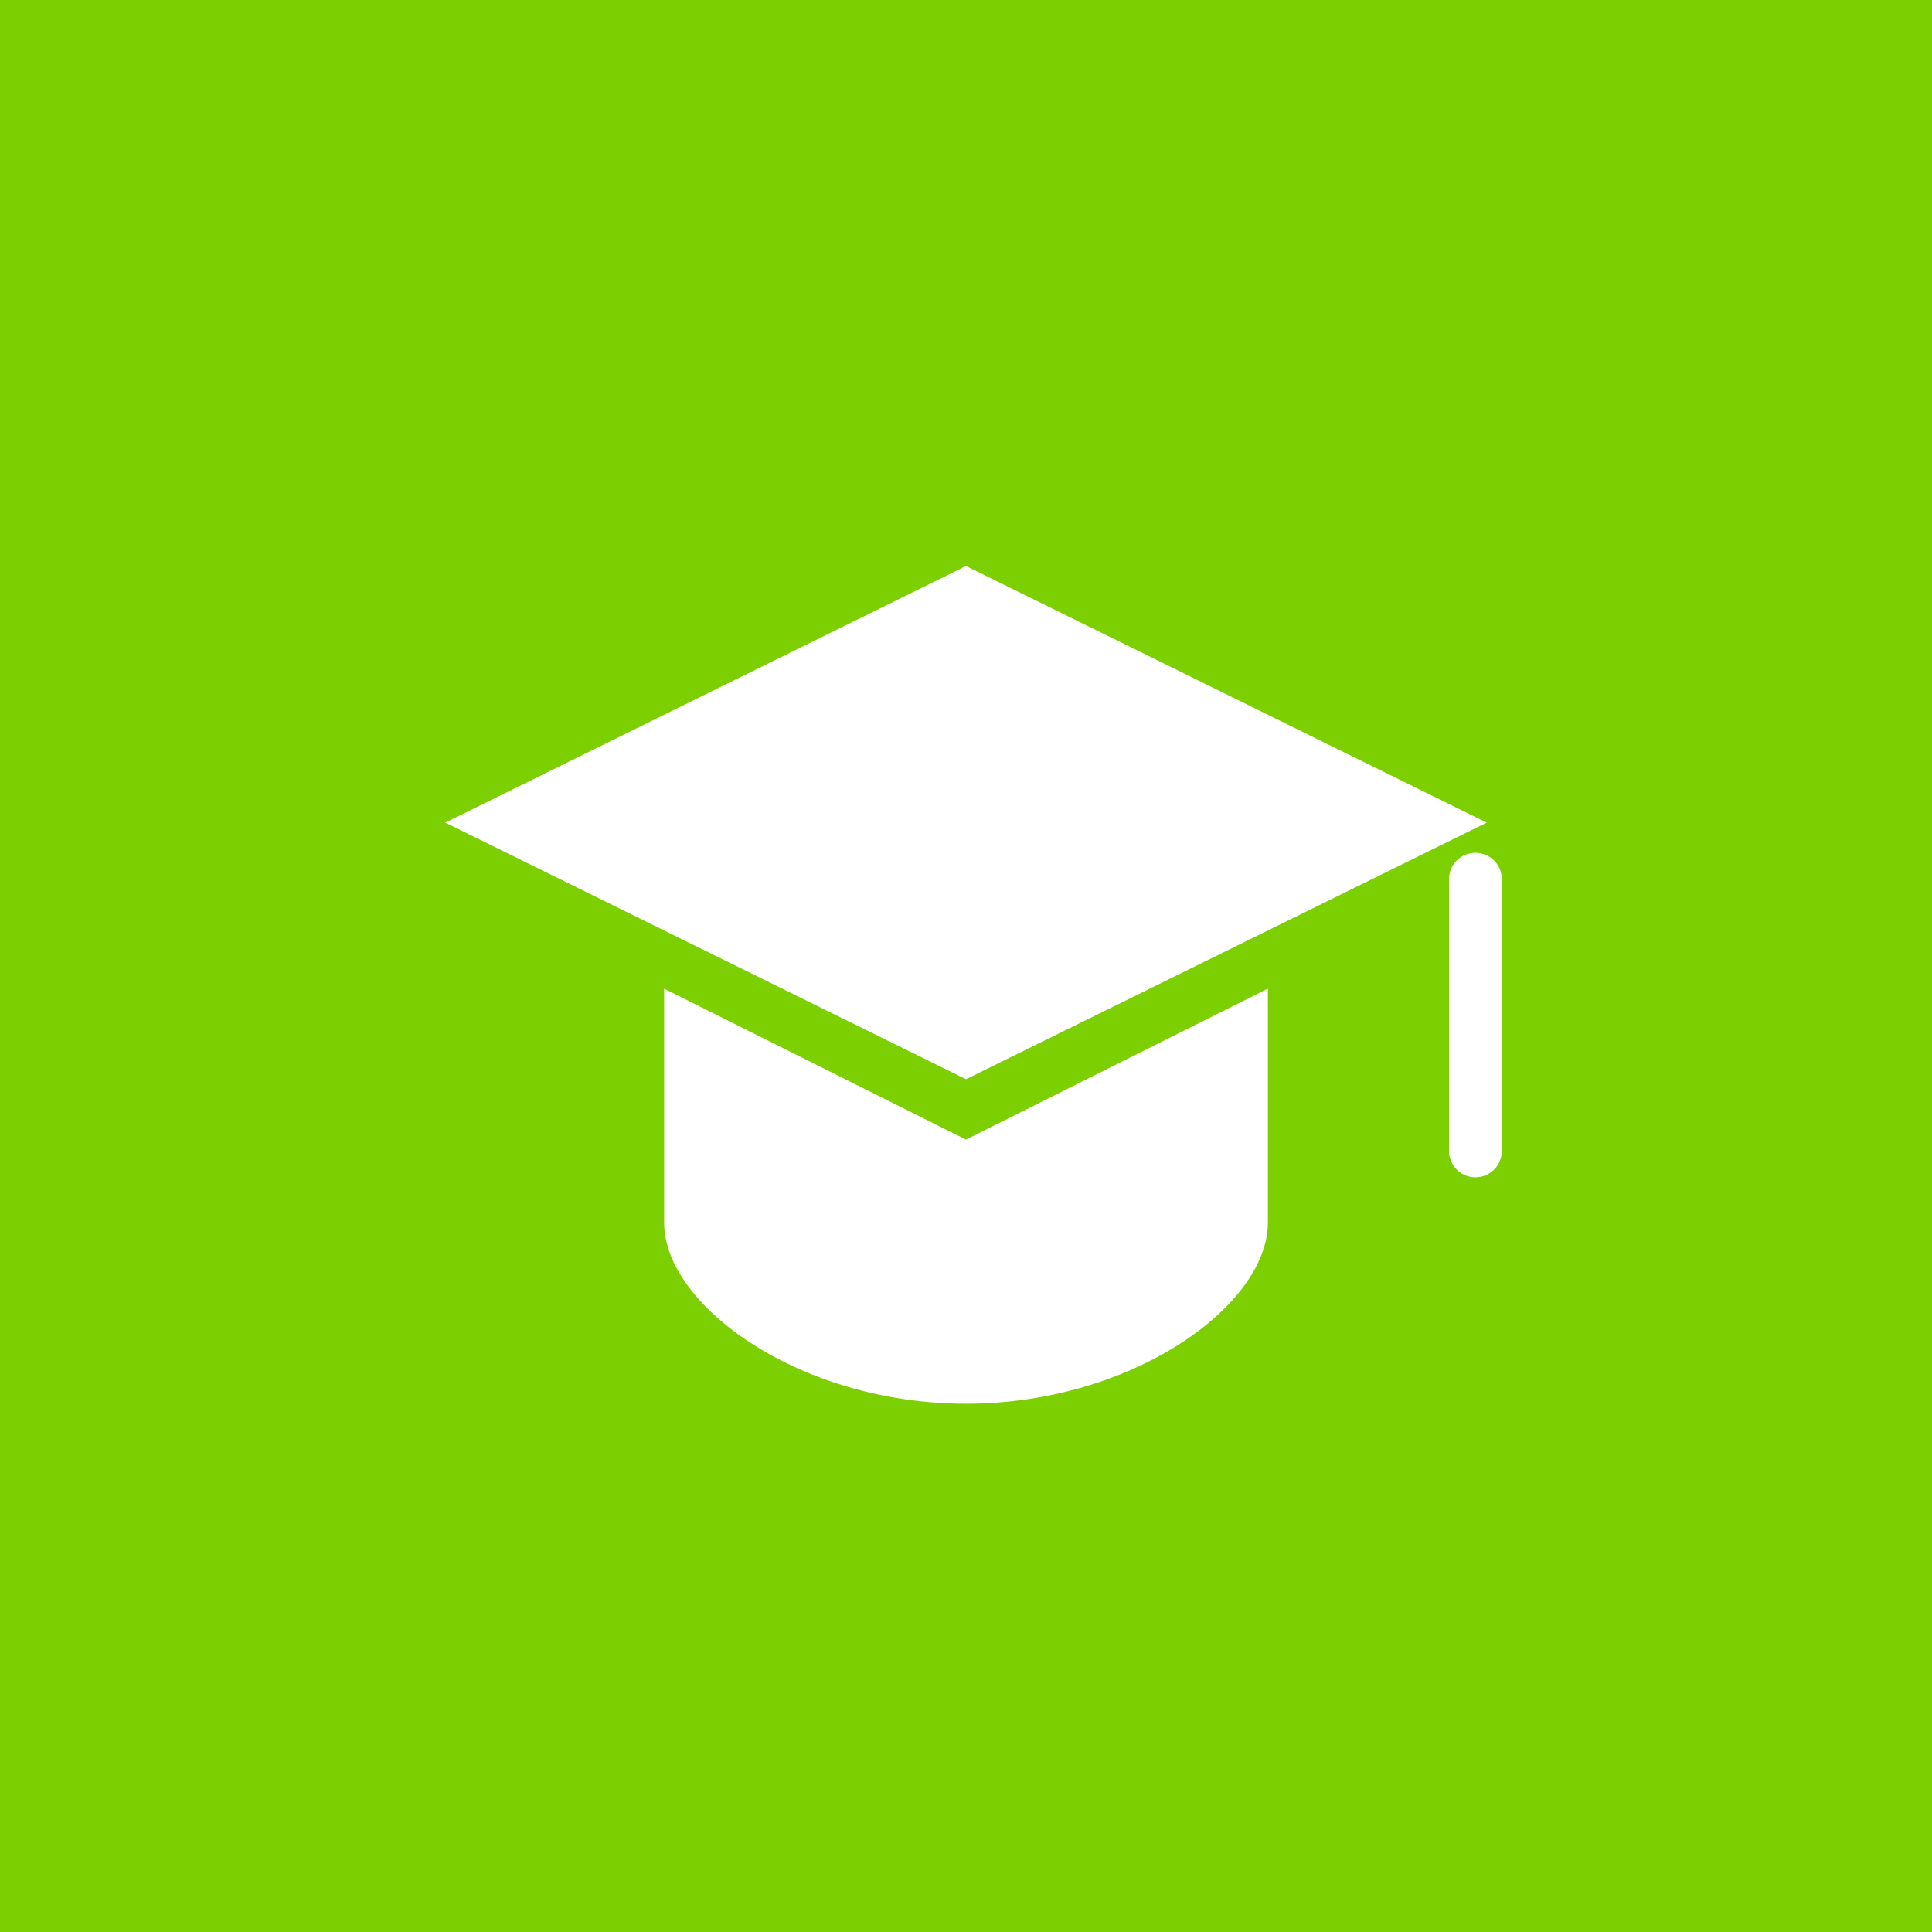
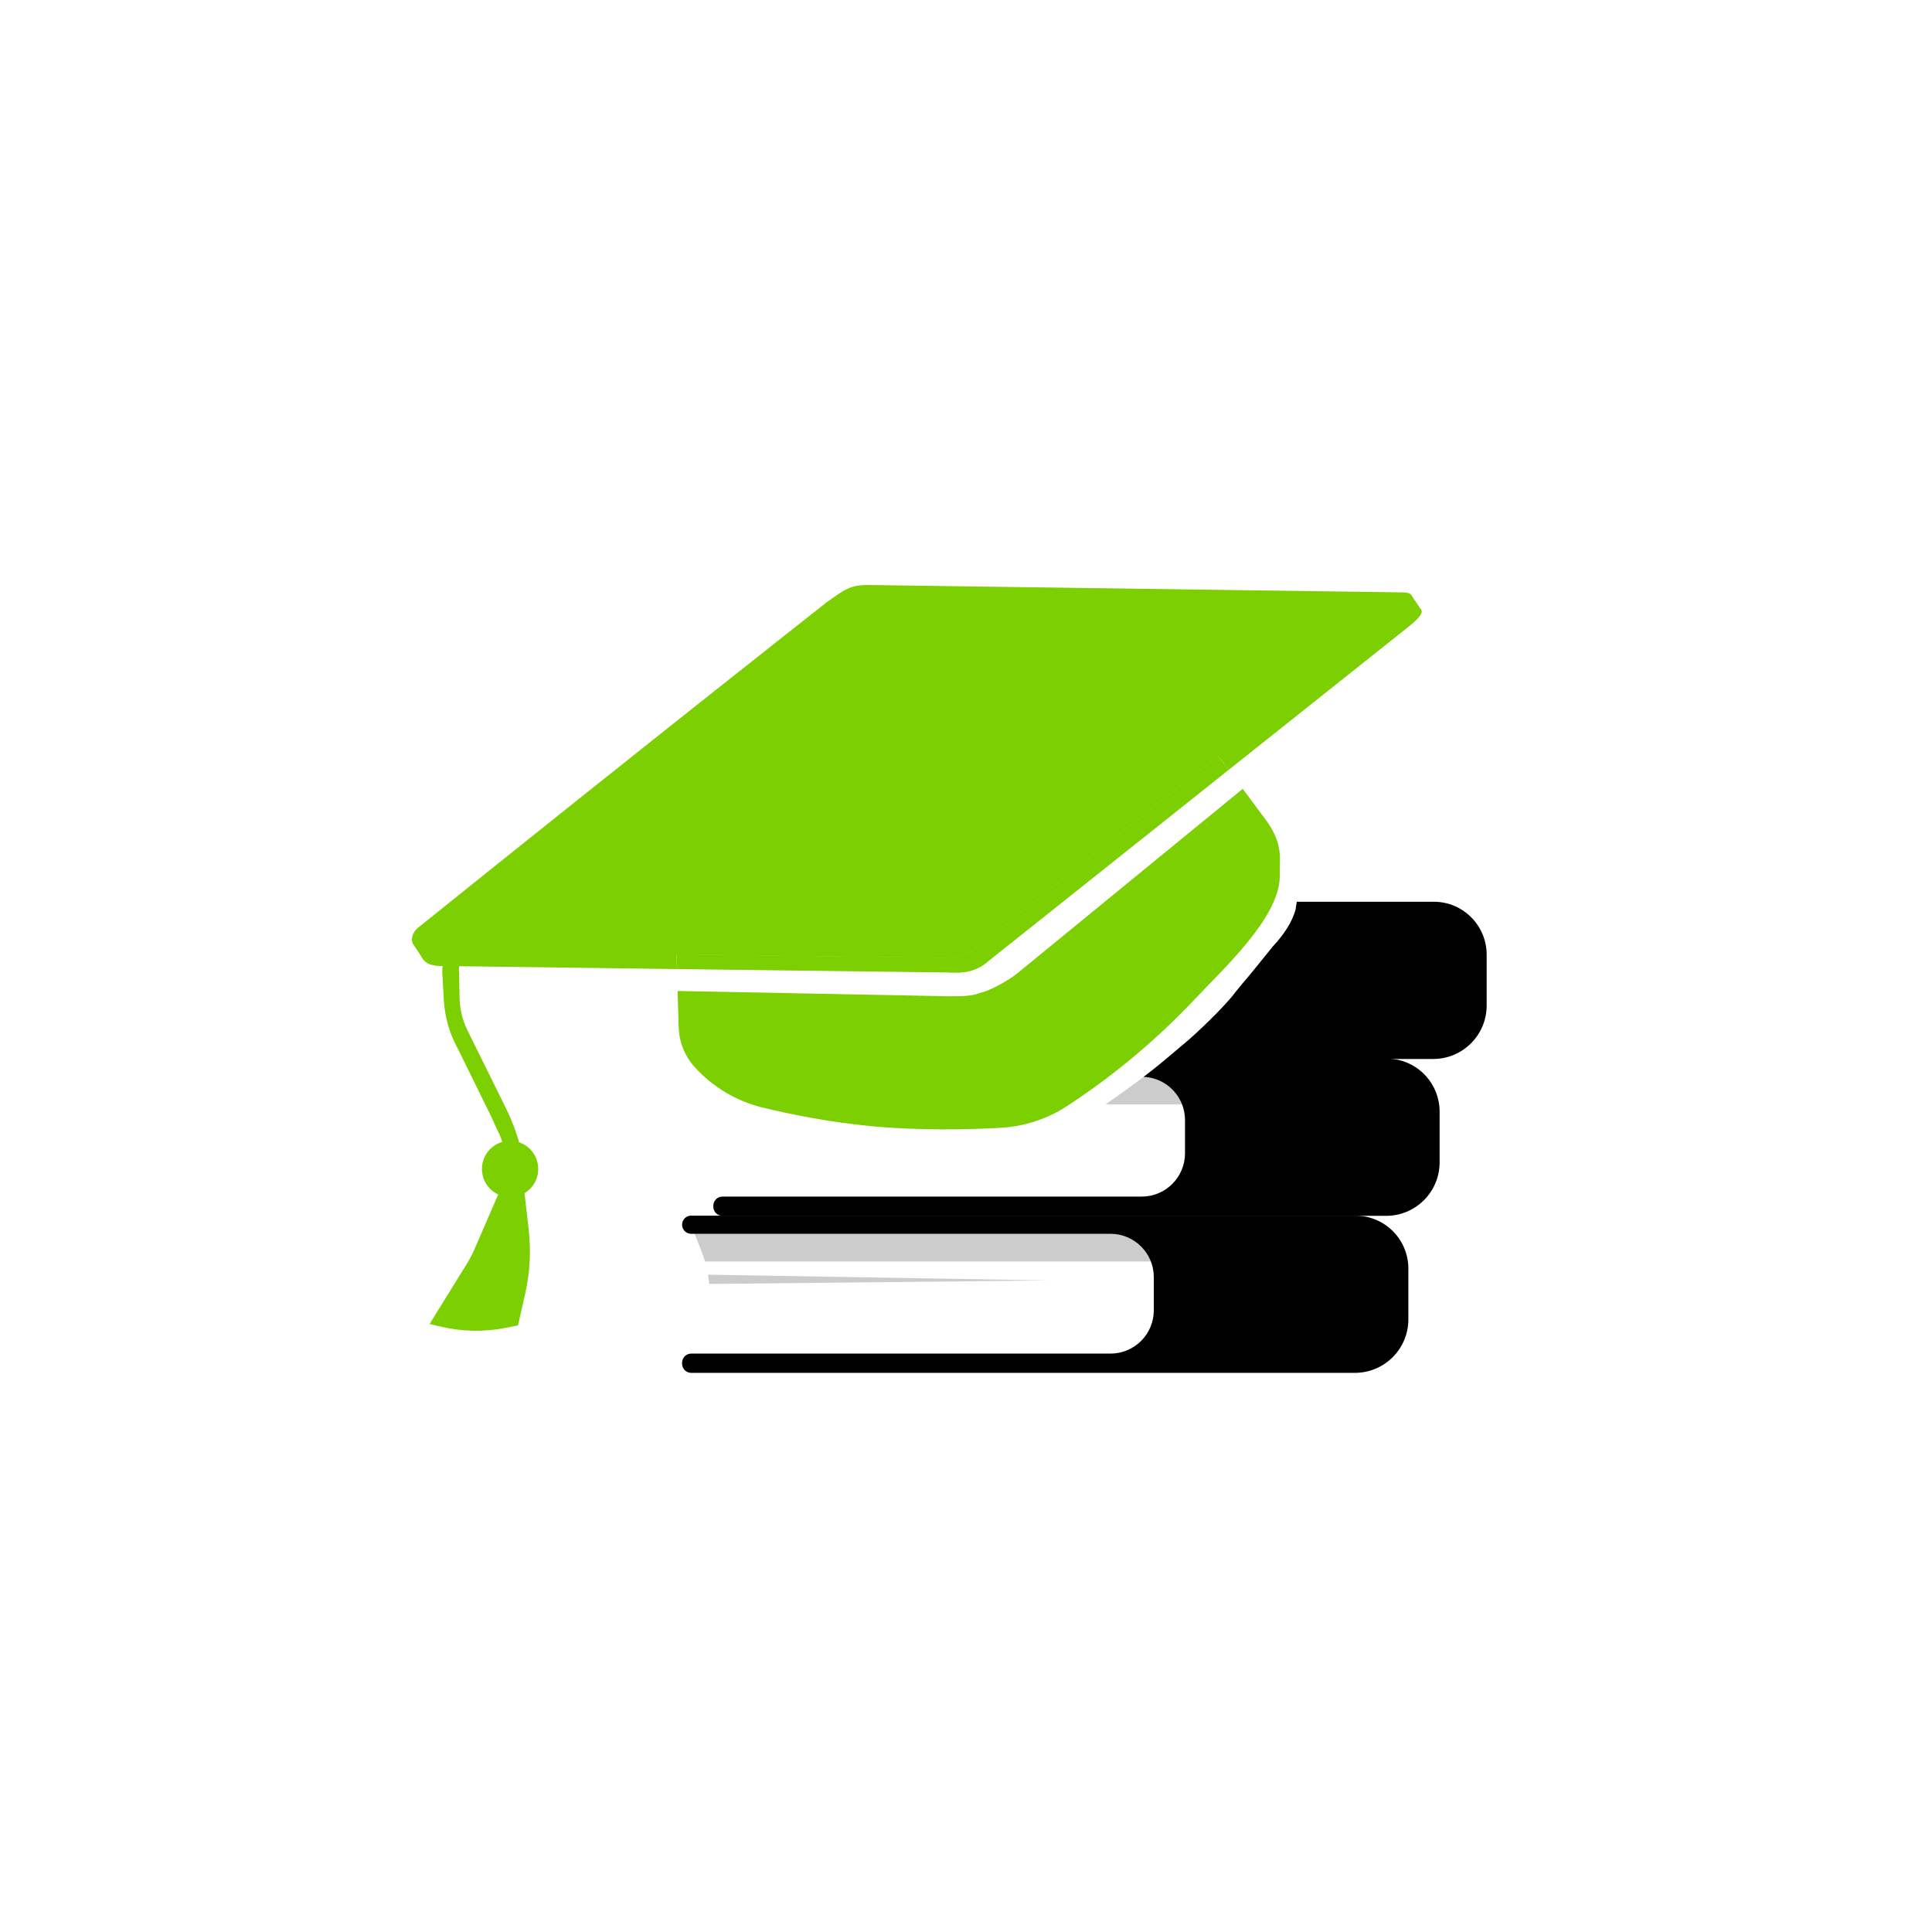
<svg xmlns="http://www.w3.org/2000/svg" viewBox="0 0 512 512">
-   <rect width="512" height="512" fill="#7ccf00" />
-   <path d="M256 150 118 218l138 68 138-68z" fill="#fff" />
-   <path d="M176 262v62c0 22 36 48 80 48s80-26 80-48v-62l-80 40z" fill="#fff" />
-   <rect x="384" y="226" width="14" height="86" rx="7" fill="#fff" />
+   <defs>
+     <style>
+       .cls-1 {
+         fill: #7ccf00;
+       }
+ 
+       .cls-2 {
+         fill: #fff;
+       }
+ 
+       .cls-3 {
+         fill: none;
+       }
+ 
+       .cls-4 {
+         fill: #ccc;
+       }
+     </style>
+   </defs>
+   <g id="Calque_7" data-name="Calque 7">
+     <rect class="cls-2" width="512" height="512" />
+   </g>
+   <g id="Calque_6" data-name="Calque 6">
+     <path class="cls-2" d="M308.32,325.23v36h-125.29l2.86-7.69.35-.93c.22-.58.41-1.16.59-1.75.45-1.5.78-3.03.98-4.57.13-.97.21-1.94.23-2.91.03-1.04.01-2.08-.08-3.12-.06-.82-.16-1.64-.31-2.46-.19-1.18-.46-2.35-.81-3.5-.21-.74-.46-1.47-.74-2.19l-2.68-6.88h124.9Z" />
+     <path class="cls-4" d="M308.32,325.23h-124.9l2.68,6.88c.28.72.53,1.45.74,2.19h121.48v-9.07Z" />
+     <path d="M183.17,322.16h176.03c7.75,0,14.03,6.28,14.03,14.03v13.46c0,7.83-6.35,14.17-14.17,14.17h-175.89c-1.33,0-2.41-1.08-2.41-2.41v-.28c0-1.33,1.08-2.41,2.41-2.41h111.12c6.34,0,11.48-5.14,11.48-11.48v-8.79c0-6.34-5.14-11.48-11.48-11.48h-111.12c-1.33,0-2.41-1.08-2.41-2.41h0c0-1.33,1.08-2.41,2.41-2.41Z" />
+     <polygon class="cls-4" points="187.65 337.8 277.69 339.33 187.96 340.26 187.65 337.8" />
+     <path class="cls-2" d="M316.59,283.62v36h-125.29l.93-2.51,1.93-5.18.35-.93c.22-.58.41-1.16.59-1.75.45-1.5.78-3.03.98-4.57.13-.97.21-1.94.23-2.91.02-.65.02-1.31-.01-1.97,1.79.76,3.36,1.3,4.48,1.51l26.34,1.62c7.38.81,14.8,1.09,22.21.85l22.89-.75c4.05-.01,8-1.28,11.31-3.63l2.36-1.68h.01l7.08-5.03,5.12-3.64c1.68-1.19,3.34-2.42,4.97-3.67.76-.58,1.52-1.16,2.27-1.76h11.25Z" />
+     <path class="cls-4" d="M316.59,283.62v9.07h-23.61l5.12-3.64c1.68-1.19,3.34-2.42,4.97-3.67.76-.58,1.52-1.16,2.27-1.76h11.25Z" />
+     <path d="M381.51,294.58v13.46c0,7.83-6.34,14.17-14.17,14.17h-175.89c-1.33,0-2.41-1.07-2.41-2.41v-.28c0-1.33,1.08-2.41,2.41-2.41h111.11c6.34,0,11.48-5.14,11.48-11.48v-8.79c0-1.46-.27-2.86-.77-4.15-1.61-4.14-5.54-7.12-10.2-7.31.76-.58,1.52-1.16,2.27-1.76,1.23-.97,2.45-1.97,3.66-2.98.04-.03.08-.06.12-.1h58.36c.56,0,1.12.03,1.67.1,6.96.82,12.36,6.75,12.36,13.94Z" />
+     <path class="cls-2" d="M329.07,260.87v17.17h-17.03c.94-.82,16.19-16.19,17.03-17.17Z" />
+     <path d="M393.98,253v13.47c0,7.82-6.34,14.17-14.17,14.17h-70.81s.08-.06.12-.1c.98-.82,5.92-5,5.92-5,5.76-5.11,10.02-9.71,11.47-11.48,0,0,1.72-2.21,2.56-3.19,1.19-1.38,2.36-2.78,3.51-4.2l4.77-5.9c2.89-3.04,5.24-6.68,6.01-9.84l.3-1.96h36.29c7.75,0,14.03,6.28,14.03,14.03Z" />
+     <path class="cls-3" d="M312.04,278.04c-.96.84-1.94,1.68-2.92,2.5-.04.04-.08.07-.12.1-1.21,1.01-2.43,2.01-3.66,2.98-.75.6-1.51,1.18-2.27,1.76-1.63,1.25-3.29,2.48-4.97,3.67l-5.12,3.64-7.08,5.03h-.01l-2.36,1.68c-3.31,2.35-7.26,3.62-11.31,3.63l-22.89.75c-7.41.24-14.83-.04-22.21-.85l-26.34-1.62c-1.12-.21-2.69-.75-4.48-1.51-.02-.38-.04-.77-.07-1.15" />
+   </g>
+   <g id="Calque_2" data-name="Calque 2">
+     <path class="cls-1" d="M322.76,200.22l-62.65,49.86c-1.61,1.28-4.06,3.77-9.44,3.68h-2.95s-68.43-.89-68.43-.89l-.04-1.24,77.49-9.07,65.49-43.06.53.72Z" />
+     <line class="cls-1" x1="251.44" y1="257.72" x2="181.51" y2="256.84" />
+     <path class="cls-1" d="M261.97,254.69c.29-.23.55-.45.79-.64l62.84-50.02-63.63,50.66Z" />
+     <path class="cls-1" d="M339.21,227.72l-.07,4.48c.07,10.83-15.12,24.73-22.35,32.42-11.56,12.31-23.4,21.55-33.91,28.43-5.25,3.44-11.29,5.46-17.55,5.82-9.12.52-21.98.75-34.41-.42-10.62-1.01-21.1-3.03-29.02-4.99-6.86-1.7-13.04-5.42-17.79-10.66-1.32-1.46-2.36-3.13-3.08-4.93-.72-1.8-1.12-3.73-1.17-5.7l-.29-9.55,66.7,1.3c2.86.05,6.91.23,10.1-.04,1.02-.08,2.02-.3,3-.62l1.73-.55c.26-.08.51-.17.76-.28,2.58-1.09,5.91-2.99,7.73-4.48l59.75-48.9,6.2,8.34c2.34,3.22,3.67,6.36,3.67,10.33Z" />
+     <path class="cls-1" d="M376.77,162.07c0,1.49-3.58,4.03-4.56,4.87l-46.61,37.09-2.84-3.81-62.65,49.86c-1.61,1.28-4.06,3.77-9.44,3.68h-2.95s-68.43-.89-68.43-.89l.11,3.93h0s-.96,0-.96,0l-61.48-.8c-2.69,0-4.12-.73-4.75-1.71-.49-.76-.48-1.67-.2-2.49.22-.63.6-1.2,1.04-1.63l.38-.34c.48-.39.96-.77,1.44-1.16,60.62-48.72,106.91-85.14,106.91-85.14,4.68-3.35,6.24-4.48,10.58-4.53l138.72,1.92h.96s2.03.04,2.03.04c1.38-.01,2.15.21,2.49.56l.07.1c.1.14.14.29.14.45Z" />
+     <path class="cls-1" d="M251.44,257.72h1.87c4.58.09,7.04-1.7,8.66-3.03.14-.11.28-.23.41-.33.13-.11.26-.22.38-.31l62.84-50.02-2.84-3.81-62.65,49.86c-1.61,1.28-4.06,3.77-9.44,3.68h-2.95s-68.43-.89-68.43-.89l.11,3.93h0s2.11.04,2.11.04l69.93.88Z" />
+     <path class="cls-1" d="M372.04,160.93c-.26.23-.52.46-.78.67-.71.59-1.36,1.08-1.7,1.37l-46.8,37.25-62.65,49.86c-1.61,1.28-4.06,3.77-9.44,3.68h-2.95s-68.43-.89-68.43-.89l-60.58-.78-4.39-.06c-.91,0-1.67-.08-2.31-.23-1.02-.24-1.72-.64-2.17-1.13h-.01c-1.23-1.37-.54-3.39.58-4.47l.37-.34c61.32-49.3,108.35-86.29,108.35-86.29,4.68-3.36,6.24-4.49,10.59-4.54l141.71,1.96c1.69-.01,2.46.31,2.65.82l.03.05c.24.79-.86,2-2.07,3.07Z" />
+     <polygon class="cls-1" points="109.83 250.67 112.16 254.29 119.34 255.32 118.39 250.51 113.48 247.95 109.83 250.67" />
+     <path class="cls-1" d="M374.08,157.81l2.55,3.81-3.15,1.63s-2.6-1.9-2.56-1.93.86-2.41.86-2.41l2.3-1.11Z" />
+     <polyline class="cls-1" points="181.51 256.84 179.4 256.81 178.44 256.8" />
+     <path class="cls-1" d="M261.3,254.97c.24-.09.46-.18.67-.28-1.62,1.33-4.08,3.12-8.66,3.03h-1.87c1.24-.14,2.38-.41,3.81-.86l6.05-1.89Z" />
+     <g id="Calque_5" data-name="Calque 5">
+       <path class="cls-1" d="M234.75,203.8l1.15.27.89,2.34-.33,1.22-73.1,25.63c-3.14,1.1-7.12,2.65-10.53,4.06l-10.99,4.7c-6.53,2.79-11.04,4.2-15.82,8.31-1.48,1.27-2.72,2.79-3.74,4.45h0c-.56.91-.78,2-.62,3.06l.13,6.58c.06,2.86.71,5.69,1.92,8.28l10.29,20.83c1.6,3.23,3.06,7.03,3.91,10.57l.64,8.15,1.55,13.49c.66,5.73.34,11.54-.93,17.17l-1.89,8.34-3.35.66c-5.67,1.11-11.51.99-17.13-.34l-2.95-.7,9.81-15.85c.8-1.29,1.5-2.64,2.11-4.03l8.04-18.53-.57-9.14c-.3-1.85-1.45-3.77-2.2-5.48l-.77-1.75-8.93-18.16c-2.19-3.95-3.46-8.35-3.72-12.86l-.34-6.16c-.24-2.3.06-4.17,1.44-6.96.44-.89,1.44-2.14,2.22-2.76l.98-.78c5.2-3.31,8.61-5.5,14.14-7.94l19-8.36c1.65-.73,3.33-1.39,5.03-1.99l74.65-26.34Z" />
+       <circle class="cls-1" cx="135.18" cy="309.79" r="7.46" />
+     </g>
+     <path class="cls-1" d="M241.55,208.14c-4.69,4.09-10.78,5.55-13.59,3.26-2.81-2.29-1.28-7.46,3.41-11.55,4.69-4.09,10.78-5.55,13.59-3.26s1.28,7.46-3.41,11.55Z" />
+   </g>
</svg>
